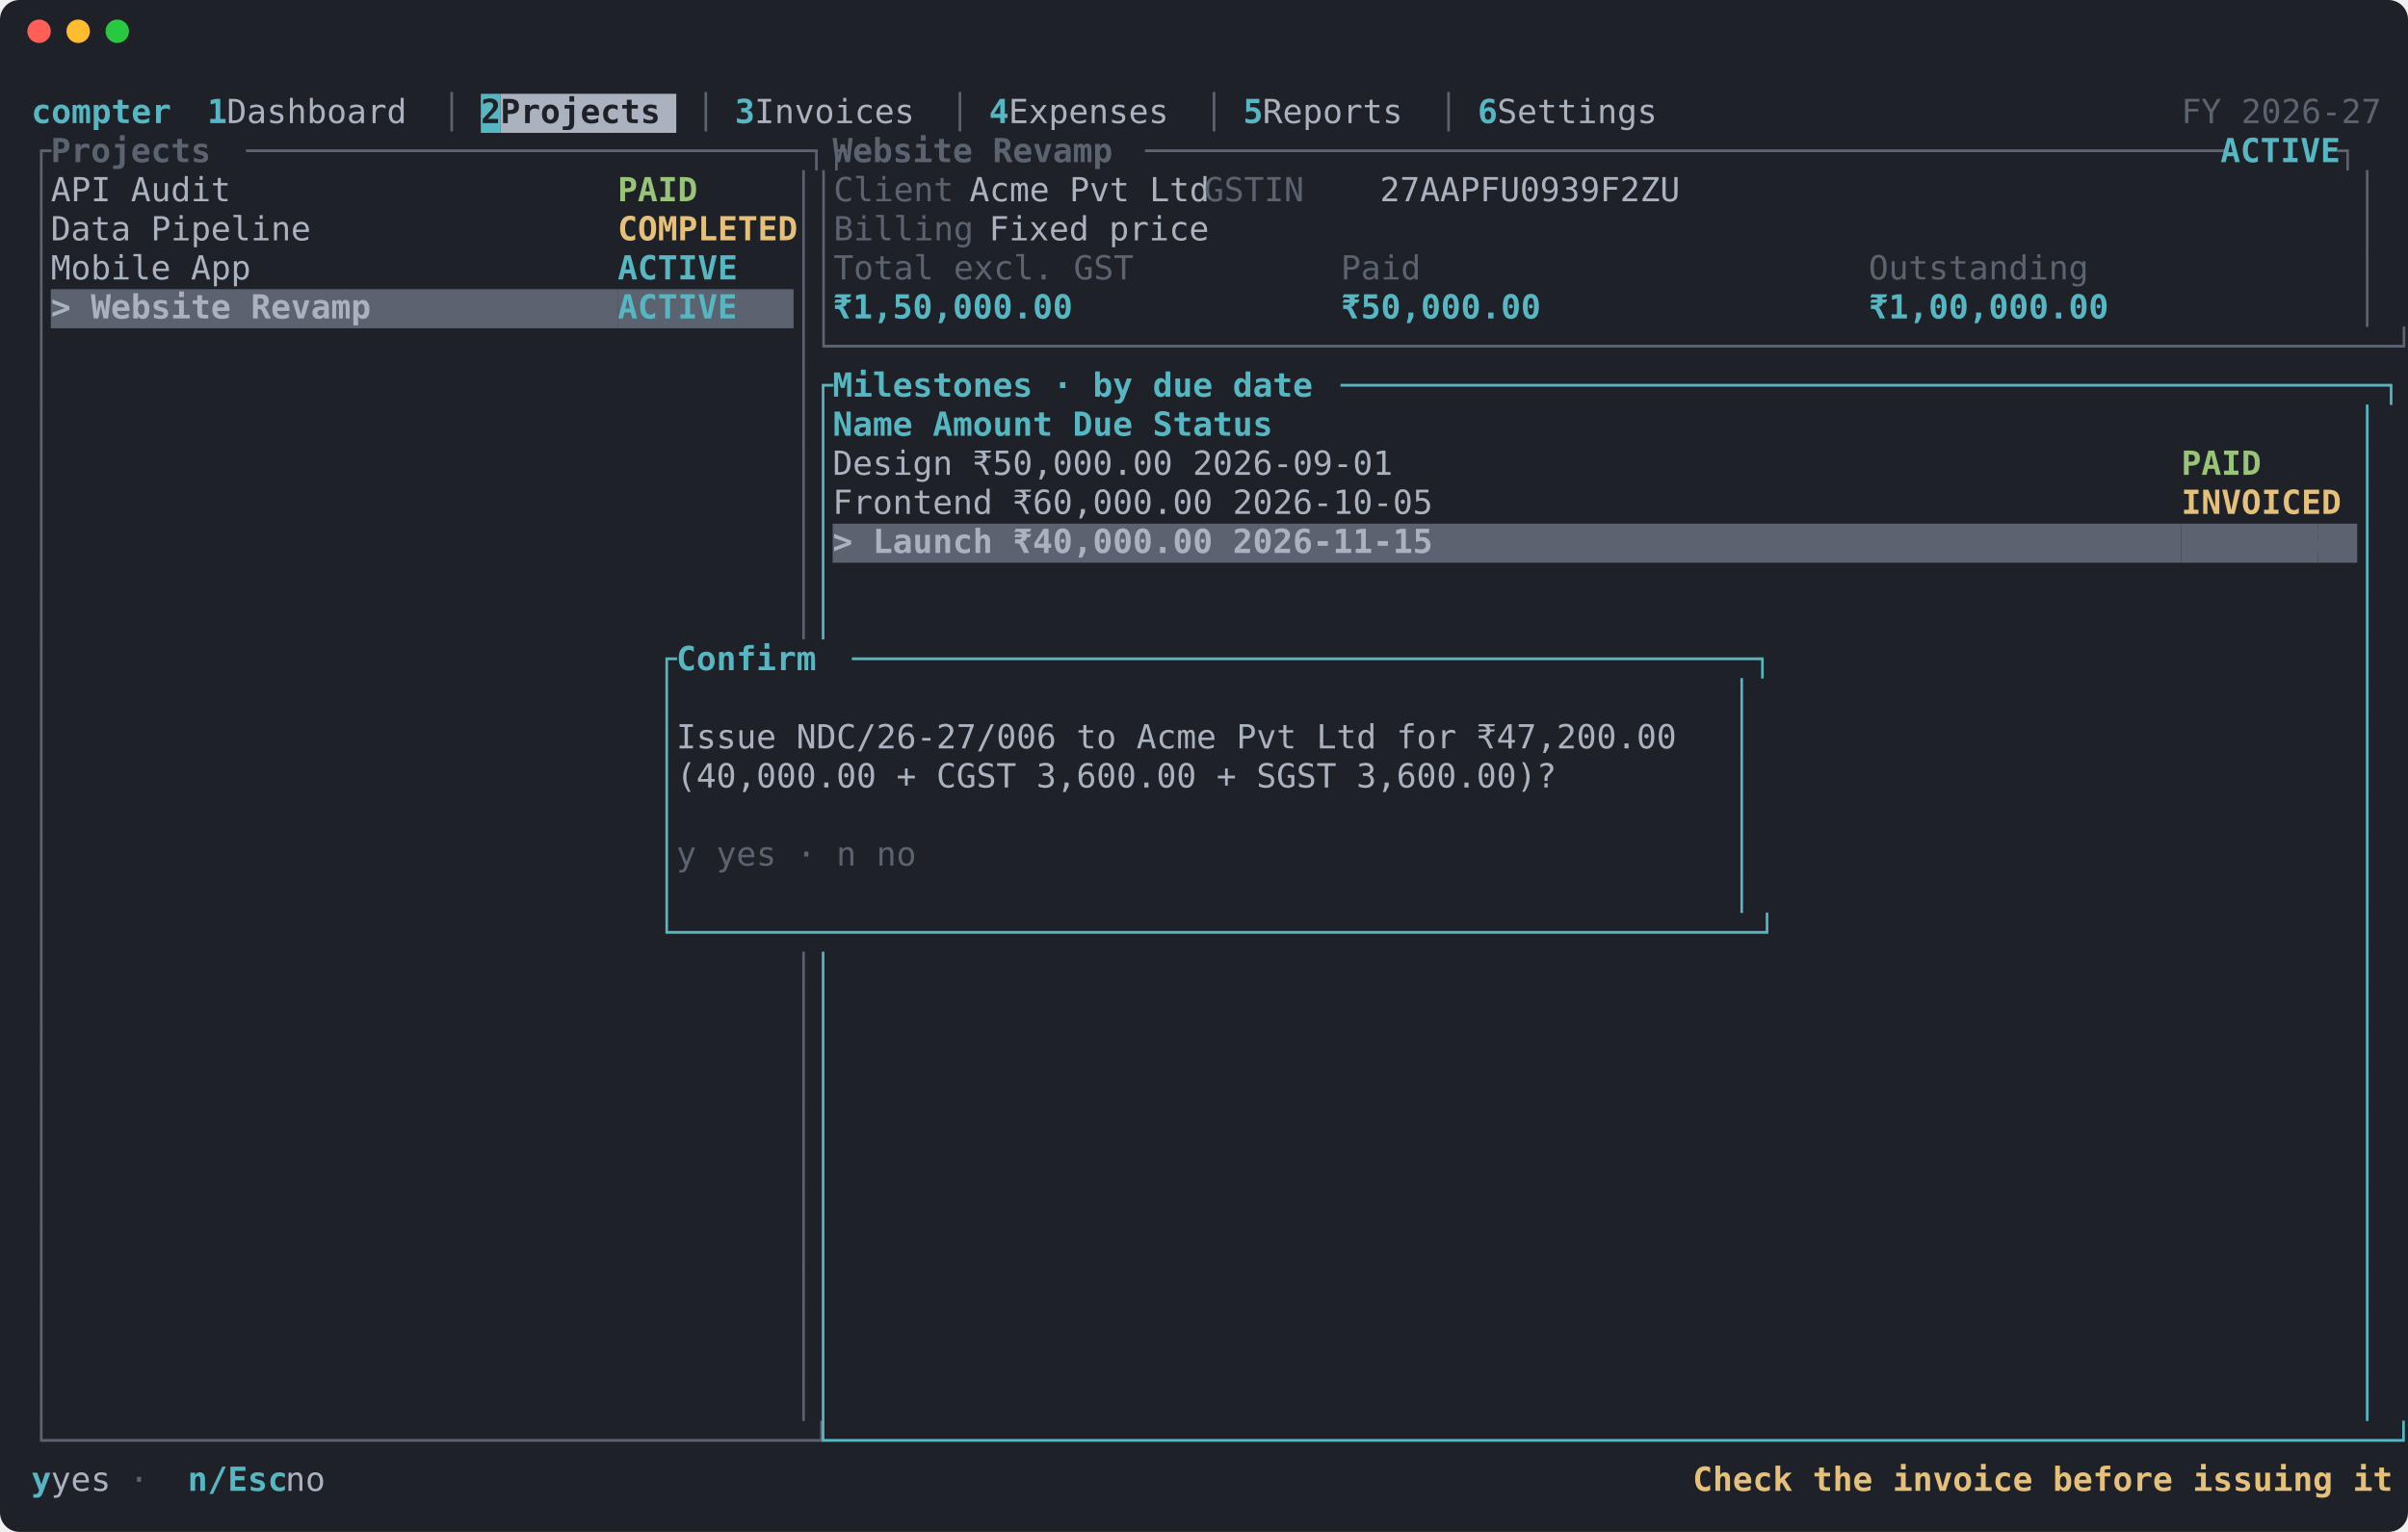
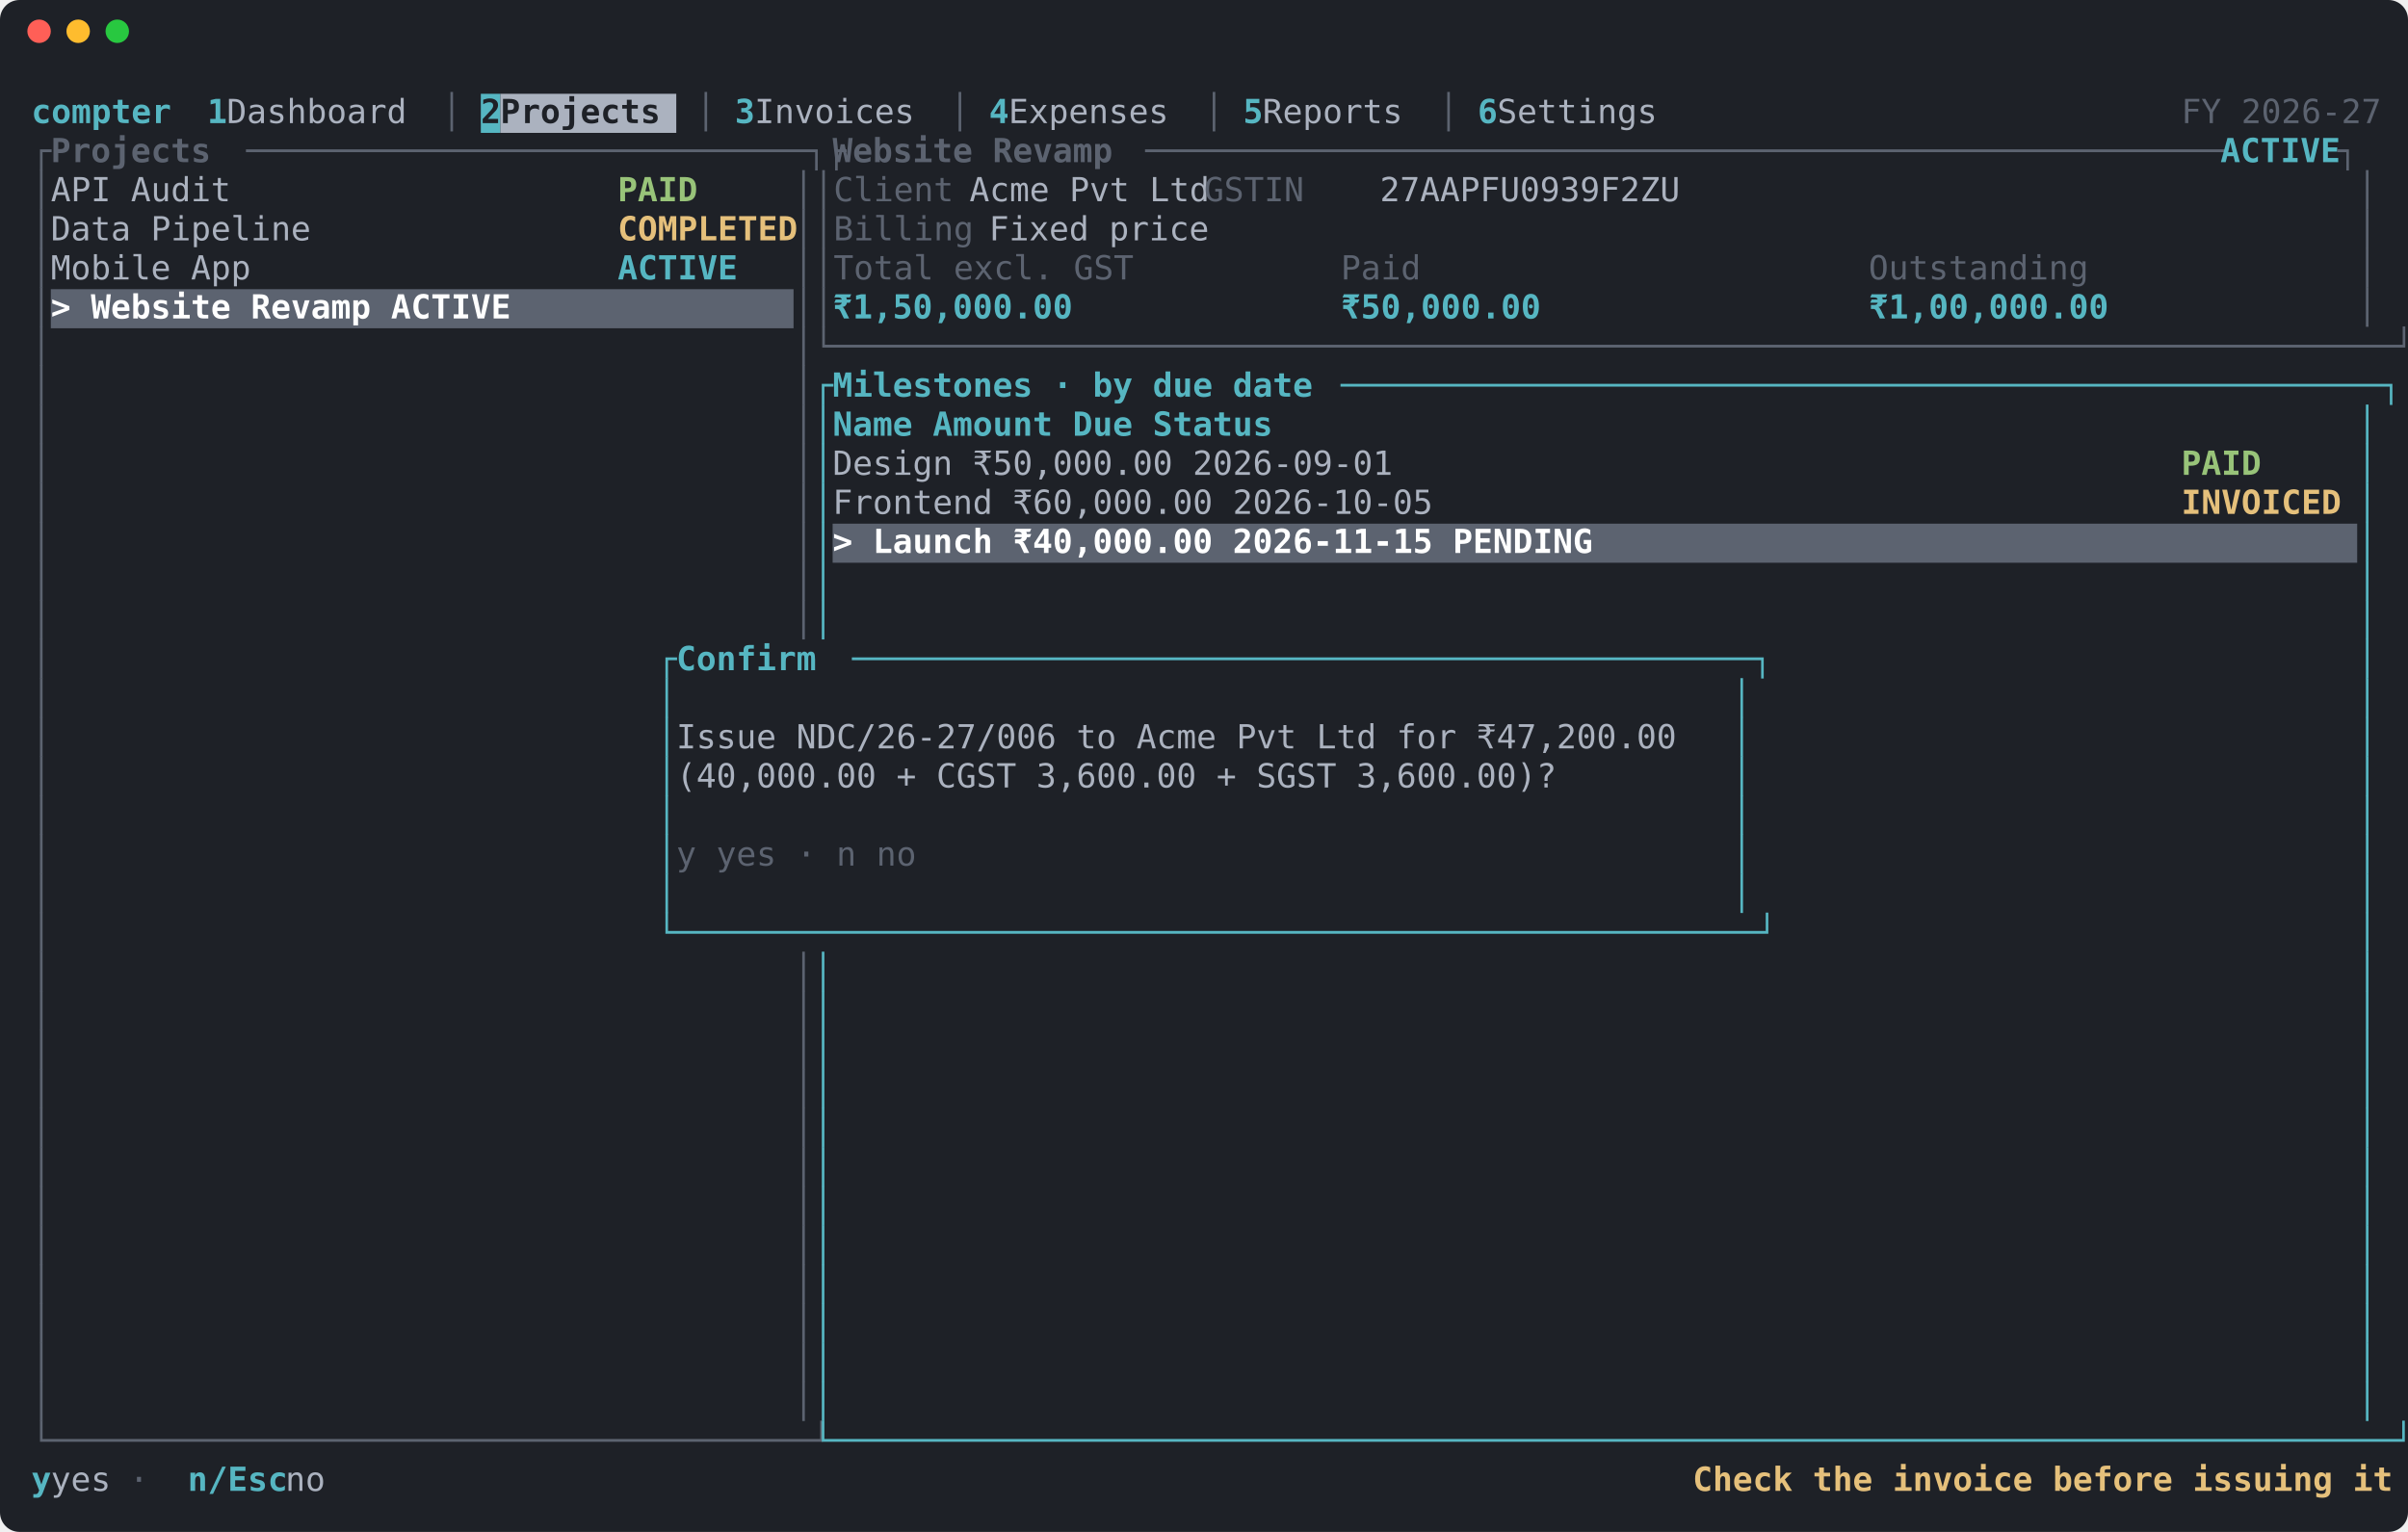
<svg xmlns="http://www.w3.org/2000/svg" width="1232" height="784" viewBox="0 0 1232 784">
  <style>text{font-family:"SF Mono",Menlo,Consolas,"DejaVu Sans Mono","Liberation Mono",monospace;font-size:17px;white-space:pre}</style>
  <rect width="1232" height="784" rx="10" fill="#1e2127" />
  <circle cx="20" cy="16" r="6" fill="#ff5f57" />
  <circle cx="40" cy="16" r="6" fill="#febc2e" />
  <circle cx="60" cy="16" r="6" fill="#28c840" />
  <text x="16" y="63" textLength="70" lengthAdjust="spacingAndGlyphs" fill="#56b6c2" font-weight="bold">compter</text>
  <text x="106" y="63" textLength="10" lengthAdjust="spacingAndGlyphs" fill="#56b6c2" font-weight="bold">1</text>
  <text x="116" y="63" textLength="110" lengthAdjust="spacingAndGlyphs" fill="#abb2bf"> Dashboard </text>
  <text x="226" y="63" textLength="10" lengthAdjust="spacingAndGlyphs" fill="#5c6370">│</text>
  <rect x="246" y="48" width="10" height="20" fill="#56b6c2" />
  <text x="246" y="63" textLength="10" lengthAdjust="spacingAndGlyphs" fill="#1e2127" font-weight="bold">2</text>
  <rect x="256" y="48" width="90" height="20" fill="#abb2bf" />
  <text x="256" y="63" textLength="90" lengthAdjust="spacingAndGlyphs" fill="#1e2127" font-weight="bold"> Projects</text>
  <text x="356" y="63" textLength="10" lengthAdjust="spacingAndGlyphs" fill="#5c6370">│</text>
  <text x="376" y="63" textLength="10" lengthAdjust="spacingAndGlyphs" fill="#56b6c2" font-weight="bold">3</text>
  <text x="386" y="63" textLength="100" lengthAdjust="spacingAndGlyphs" fill="#abb2bf"> Invoices </text>
  <text x="486" y="63" textLength="10" lengthAdjust="spacingAndGlyphs" fill="#5c6370">│</text>
  <text x="506" y="63" textLength="10" lengthAdjust="spacingAndGlyphs" fill="#56b6c2" font-weight="bold">4</text>
  <text x="516" y="63" textLength="100" lengthAdjust="spacingAndGlyphs" fill="#abb2bf"> Expenses </text>
  <text x="616" y="63" textLength="10" lengthAdjust="spacingAndGlyphs" fill="#5c6370">│</text>
  <text x="636" y="63" textLength="10" lengthAdjust="spacingAndGlyphs" fill="#56b6c2" font-weight="bold">5</text>
  <text x="646" y="63" textLength="90" lengthAdjust="spacingAndGlyphs" fill="#abb2bf"> Reports </text>
  <text x="736" y="63" textLength="10" lengthAdjust="spacingAndGlyphs" fill="#5c6370">│</text>
  <text x="756" y="63" textLength="10" lengthAdjust="spacingAndGlyphs" fill="#56b6c2" font-weight="bold">6</text>
  <text x="766" y="63" textLength="350" lengthAdjust="spacingAndGlyphs" fill="#abb2bf"> Settings                          </text>
  <text x="1116" y="63" textLength="100" lengthAdjust="spacingAndGlyphs" fill="#5c6370">FY 2026-27</text>
  <text x="16" y="83" textLength="10" lengthAdjust="spacingAndGlyphs" fill="#5c6370">┌</text>
  <text x="26" y="83" textLength="100" lengthAdjust="spacingAndGlyphs" fill="#5c6370" font-weight="bold"> Projects </text>
  <text x="126" y="83" textLength="300" lengthAdjust="spacingAndGlyphs" fill="#5c6370">────────────────────────────┐┌</text>
  <text x="426" y="83" textLength="160" lengthAdjust="spacingAndGlyphs" fill="#5c6370" font-weight="bold"> Website Revamp </text>
  <text x="586" y="83" textLength="550" lengthAdjust="spacingAndGlyphs" fill="#5c6370">────────────────────────────────────────────────────── </text>
  <text x="1136" y="83" textLength="60" lengthAdjust="spacingAndGlyphs" fill="#56b6c2" font-weight="bold">ACTIVE</text>
  <text x="1196" y="83" textLength="20" lengthAdjust="spacingAndGlyphs" fill="#5c6370"> ┐</text>
  <text x="16" y="103" textLength="10" lengthAdjust="spacingAndGlyphs" fill="#5c6370">│</text>
  <text x="26" y="103" textLength="290" lengthAdjust="spacingAndGlyphs" fill="#abb2bf">  API Audit                  </text>
  <text x="316" y="103" textLength="40" lengthAdjust="spacingAndGlyphs" fill="#98c379" font-weight="bold">PAID</text>
  <text x="406" y="103" textLength="90" lengthAdjust="spacingAndGlyphs" fill="#5c6370">││Client </text>
  <text x="496" y="103" textLength="120" lengthAdjust="spacingAndGlyphs" fill="#abb2bf">Acme Pvt Ltd</text>
  <text x="616" y="103" textLength="90" lengthAdjust="spacingAndGlyphs" fill="#5c6370">   GSTIN </text>
  <text x="706" y="103" textLength="500" lengthAdjust="spacingAndGlyphs" fill="#abb2bf">27AAPFU0939F2ZU                                   </text>
  <text x="1206" y="103" textLength="10" lengthAdjust="spacingAndGlyphs" fill="#5c6370">│</text>
  <text x="16" y="123" textLength="10" lengthAdjust="spacingAndGlyphs" fill="#5c6370">│</text>
  <text x="26" y="123" textLength="290" lengthAdjust="spacingAndGlyphs" fill="#abb2bf">  Data Pipeline              </text>
  <text x="316" y="123" textLength="90" lengthAdjust="spacingAndGlyphs" fill="#e5c07b" font-weight="bold">COMPLETED</text>
  <text x="406" y="123" textLength="100" lengthAdjust="spacingAndGlyphs" fill="#5c6370">││Billing </text>
  <text x="506" y="123" textLength="700" lengthAdjust="spacingAndGlyphs" fill="#abb2bf">Fixed price                                                           </text>
  <text x="1206" y="123" textLength="10" lengthAdjust="spacingAndGlyphs" fill="#5c6370">│</text>
  <text x="16" y="143" textLength="10" lengthAdjust="spacingAndGlyphs" fill="#5c6370">│</text>
  <text x="26" y="143" textLength="290" lengthAdjust="spacingAndGlyphs" fill="#abb2bf">  Mobile App                 </text>
  <text x="316" y="143" textLength="60" lengthAdjust="spacingAndGlyphs" fill="#56b6c2" font-weight="bold">ACTIVE</text>
  <text x="406" y="143" textLength="170" lengthAdjust="spacingAndGlyphs" fill="#5c6370">││Total excl. GST</text>
  <text x="686" y="143" textLength="40" lengthAdjust="spacingAndGlyphs" fill="#5c6370">Paid</text>
  <text x="956" y="143" textLength="110" lengthAdjust="spacingAndGlyphs" fill="#5c6370">Outstanding</text>
  <text x="1206" y="143" textLength="10" lengthAdjust="spacingAndGlyphs" fill="#5c6370">│</text>
  <text x="16" y="163" textLength="10" lengthAdjust="spacingAndGlyphs" fill="#5c6370">│</text>
-   <rect x="26" y="148" width="290" height="20" fill="#5c6370" />
-   <text x="26" y="163" textLength="290" lengthAdjust="spacingAndGlyphs" fill="#abb2bf" font-weight="bold">&gt; Website Revamp             </text>
-   <rect x="316" y="148" width="60" height="20" fill="#5c6370" />
-   <text x="316" y="163" textLength="60" lengthAdjust="spacingAndGlyphs" fill="#56b6c2" font-weight="bold">ACTIVE</text>
-   <rect x="376" y="148" width="30" height="20" fill="#5c6370" />
+   <rect x="26" y="148" width="380" height="20" fill="#5c6370" />
+   <text x="26" y="163" textLength="380" lengthAdjust="spacingAndGlyphs" fill="#ffffff" font-weight="bold">&gt; Website Revamp             ACTIVE   </text>
  <text x="406" y="163" textLength="20" lengthAdjust="spacingAndGlyphs" fill="#5c6370">││</text>
  <text x="426" y="163" textLength="120" lengthAdjust="spacingAndGlyphs" fill="#56b6c2" font-weight="bold">₹1,50,000.00</text>
  <text x="686" y="163" textLength="100" lengthAdjust="spacingAndGlyphs" fill="#56b6c2" font-weight="bold">₹50,000.00</text>
  <text x="956" y="163" textLength="120" lengthAdjust="spacingAndGlyphs" fill="#56b6c2" font-weight="bold">₹1,00,000.00</text>
  <text x="1206" y="163" textLength="10" lengthAdjust="spacingAndGlyphs" fill="#5c6370">│</text>
  <text x="16" y="183" textLength="10" lengthAdjust="spacingAndGlyphs" fill="#5c6370">│</text>
  <text x="406" y="183" textLength="810" lengthAdjust="spacingAndGlyphs" fill="#5c6370">│└──────────────────────────────────────────────────────────────────────────────┘</text>
  <text x="16" y="203" textLength="10" lengthAdjust="spacingAndGlyphs" fill="#5c6370">│</text>
  <text x="406" y="203" textLength="10" lengthAdjust="spacingAndGlyphs" fill="#5c6370">│</text>
  <text x="416" y="203" textLength="10" lengthAdjust="spacingAndGlyphs" fill="#56b6c2">┌</text>
  <text x="426" y="203" textLength="260" lengthAdjust="spacingAndGlyphs" fill="#56b6c2" font-weight="bold"> Milestones · by due date </text>
  <text x="686" y="203" textLength="530" lengthAdjust="spacingAndGlyphs" fill="#56b6c2">────────────────────────────────────────────────────┐</text>
  <text x="16" y="223" textLength="10" lengthAdjust="spacingAndGlyphs" fill="#5c6370">│</text>
  <text x="406" y="223" textLength="10" lengthAdjust="spacingAndGlyphs" fill="#5c6370">│</text>
  <text x="416" y="223" textLength="10" lengthAdjust="spacingAndGlyphs" fill="#56b6c2">│</text>
  <text x="426" y="223" textLength="780" lengthAdjust="spacingAndGlyphs" fill="#56b6c2" font-weight="bold">  Name                                             Amount Due        Status   </text>
  <text x="1206" y="223" textLength="10" lengthAdjust="spacingAndGlyphs" fill="#56b6c2">│</text>
  <text x="16" y="243" textLength="10" lengthAdjust="spacingAndGlyphs" fill="#5c6370">│</text>
  <text x="406" y="243" textLength="10" lengthAdjust="spacingAndGlyphs" fill="#5c6370">│</text>
  <text x="416" y="243" textLength="10" lengthAdjust="spacingAndGlyphs" fill="#56b6c2">│</text>
  <text x="426" y="243" textLength="690" lengthAdjust="spacingAndGlyphs" fill="#abb2bf">  Design                                       ₹50,000.00 2026-09-01 </text>
  <text x="1116" y="243" textLength="40" lengthAdjust="spacingAndGlyphs" fill="#98c379" font-weight="bold">PAID</text>
  <text x="1206" y="243" textLength="10" lengthAdjust="spacingAndGlyphs" fill="#56b6c2">│</text>
  <text x="16" y="263" textLength="10" lengthAdjust="spacingAndGlyphs" fill="#5c6370">│</text>
  <text x="406" y="263" textLength="10" lengthAdjust="spacingAndGlyphs" fill="#5c6370">│</text>
  <text x="416" y="263" textLength="10" lengthAdjust="spacingAndGlyphs" fill="#56b6c2">│</text>
  <text x="426" y="263" textLength="690" lengthAdjust="spacingAndGlyphs" fill="#abb2bf">  Frontend                                     ₹60,000.00 2026-10-05 </text>
  <text x="1116" y="263" textLength="80" lengthAdjust="spacingAndGlyphs" fill="#e5c07b" font-weight="bold">INVOICED</text>
  <text x="1206" y="263" textLength="10" lengthAdjust="spacingAndGlyphs" fill="#56b6c2">│</text>
  <text x="16" y="283" textLength="10" lengthAdjust="spacingAndGlyphs" fill="#5c6370">│</text>
  <text x="406" y="283" textLength="10" lengthAdjust="spacingAndGlyphs" fill="#5c6370">│</text>
  <text x="416" y="283" textLength="10" lengthAdjust="spacingAndGlyphs" fill="#56b6c2">│</text>
-   <rect x="426" y="268" width="690" height="20" fill="#5c6370" />
-   <text x="426" y="283" textLength="690" lengthAdjust="spacingAndGlyphs" fill="#abb2bf" font-weight="bold">&gt; Launch                                       ₹40,000.00 2026-11-15 </text>
-   <rect x="1116" y="268" width="70" height="20" fill="#5c6370" />
-   <text x="1116" y="283" textLength="70" lengthAdjust="spacingAndGlyphs" fill="#5c6370" font-weight="bold">PENDING</text>
-   <rect x="1186" y="268" width="20" height="20" fill="#5c6370" />
+   <rect x="426" y="268" width="780" height="20" fill="#5c6370" />
+   <text x="426" y="283" textLength="780" lengthAdjust="spacingAndGlyphs" fill="#ffffff" font-weight="bold">&gt; Launch                                       ₹40,000.00 2026-11-15 PENDING  </text>
  <text x="1206" y="283" textLength="10" lengthAdjust="spacingAndGlyphs" fill="#56b6c2">│</text>
  <text x="16" y="303" textLength="10" lengthAdjust="spacingAndGlyphs" fill="#5c6370">│</text>
  <text x="406" y="303" textLength="10" lengthAdjust="spacingAndGlyphs" fill="#5c6370">│</text>
  <text x="416" y="303" textLength="10" lengthAdjust="spacingAndGlyphs" fill="#56b6c2">│</text>
  <text x="1206" y="303" textLength="10" lengthAdjust="spacingAndGlyphs" fill="#56b6c2">│</text>
  <text x="16" y="323" textLength="10" lengthAdjust="spacingAndGlyphs" fill="#5c6370">│</text>
  <text x="406" y="323" textLength="10" lengthAdjust="spacingAndGlyphs" fill="#5c6370">│</text>
  <text x="416" y="323" textLength="10" lengthAdjust="spacingAndGlyphs" fill="#56b6c2">│</text>
  <text x="1206" y="323" textLength="10" lengthAdjust="spacingAndGlyphs" fill="#56b6c2">│</text>
  <text x="16" y="343" textLength="10" lengthAdjust="spacingAndGlyphs" fill="#5c6370">│</text>
  <text x="336" y="343" textLength="10" lengthAdjust="spacingAndGlyphs" fill="#56b6c2">┌</text>
  <text x="346" y="343" textLength="90" lengthAdjust="spacingAndGlyphs" fill="#56b6c2" font-weight="bold"> Confirm </text>
  <text x="436" y="343" textLength="460" lengthAdjust="spacingAndGlyphs" fill="#56b6c2">─────────────────────────────────────────────┐</text>
  <text x="1206" y="343" textLength="10" lengthAdjust="spacingAndGlyphs" fill="#56b6c2">│</text>
  <text x="16" y="363" textLength="10" lengthAdjust="spacingAndGlyphs" fill="#5c6370">│</text>
  <text x="336" y="363" textLength="10" lengthAdjust="spacingAndGlyphs" fill="#56b6c2">│</text>
  <text x="886" y="363" textLength="10" lengthAdjust="spacingAndGlyphs" fill="#56b6c2">│</text>
  <text x="1206" y="363" textLength="10" lengthAdjust="spacingAndGlyphs" fill="#56b6c2">│</text>
  <text x="16" y="383" textLength="10" lengthAdjust="spacingAndGlyphs" fill="#5c6370">│</text>
  <text x="336" y="383" textLength="10" lengthAdjust="spacingAndGlyphs" fill="#56b6c2">│</text>
  <text x="346" y="383" textLength="540" lengthAdjust="spacingAndGlyphs" fill="#abb2bf"> Issue NDC/26-27/006 to Acme Pvt Ltd for ₹47,200.00   </text>
  <text x="886" y="383" textLength="10" lengthAdjust="spacingAndGlyphs" fill="#56b6c2">│</text>
  <text x="1206" y="383" textLength="10" lengthAdjust="spacingAndGlyphs" fill="#56b6c2">│</text>
  <text x="16" y="403" textLength="10" lengthAdjust="spacingAndGlyphs" fill="#5c6370">│</text>
  <text x="336" y="403" textLength="10" lengthAdjust="spacingAndGlyphs" fill="#56b6c2">│</text>
  <text x="346" y="403" textLength="540" lengthAdjust="spacingAndGlyphs" fill="#abb2bf">(40,000.00 + CGST 3,600.00 + SGST 3,600.00)?          </text>
  <text x="886" y="403" textLength="10" lengthAdjust="spacingAndGlyphs" fill="#56b6c2">│</text>
  <text x="1206" y="403" textLength="10" lengthAdjust="spacingAndGlyphs" fill="#56b6c2">│</text>
  <text x="16" y="423" textLength="10" lengthAdjust="spacingAndGlyphs" fill="#5c6370">│</text>
  <text x="336" y="423" textLength="10" lengthAdjust="spacingAndGlyphs" fill="#56b6c2">│</text>
  <text x="886" y="423" textLength="10" lengthAdjust="spacingAndGlyphs" fill="#56b6c2">│</text>
  <text x="1206" y="423" textLength="10" lengthAdjust="spacingAndGlyphs" fill="#56b6c2">│</text>
  <text x="16" y="443" textLength="10" lengthAdjust="spacingAndGlyphs" fill="#5c6370">│</text>
  <text x="336" y="443" textLength="10" lengthAdjust="spacingAndGlyphs" fill="#56b6c2">│</text>
  <text x="346" y="443" textLength="130" lengthAdjust="spacingAndGlyphs" fill="#5c6370"> y yes · n no</text>
  <text x="886" y="443" textLength="10" lengthAdjust="spacingAndGlyphs" fill="#56b6c2">│</text>
  <text x="1206" y="443" textLength="10" lengthAdjust="spacingAndGlyphs" fill="#56b6c2">│</text>
  <text x="16" y="463" textLength="10" lengthAdjust="spacingAndGlyphs" fill="#5c6370">│</text>
  <text x="336" y="463" textLength="10" lengthAdjust="spacingAndGlyphs" fill="#56b6c2">│</text>
  <text x="886" y="463" textLength="10" lengthAdjust="spacingAndGlyphs" fill="#56b6c2">│</text>
  <text x="1206" y="463" textLength="10" lengthAdjust="spacingAndGlyphs" fill="#56b6c2">│</text>
  <text x="16" y="483" textLength="10" lengthAdjust="spacingAndGlyphs" fill="#5c6370">│</text>
  <text x="336" y="483" textLength="560" lengthAdjust="spacingAndGlyphs" fill="#56b6c2">└──────────────────────────────────────────────────────┘</text>
  <text x="1206" y="483" textLength="10" lengthAdjust="spacingAndGlyphs" fill="#56b6c2">│</text>
  <text x="16" y="503" textLength="10" lengthAdjust="spacingAndGlyphs" fill="#5c6370">│</text>
  <text x="406" y="503" textLength="10" lengthAdjust="spacingAndGlyphs" fill="#5c6370">│</text>
  <text x="416" y="503" textLength="10" lengthAdjust="spacingAndGlyphs" fill="#56b6c2">│</text>
  <text x="1206" y="503" textLength="10" lengthAdjust="spacingAndGlyphs" fill="#56b6c2">│</text>
  <text x="16" y="523" textLength="10" lengthAdjust="spacingAndGlyphs" fill="#5c6370">│</text>
  <text x="406" y="523" textLength="10" lengthAdjust="spacingAndGlyphs" fill="#5c6370">│</text>
  <text x="416" y="523" textLength="10" lengthAdjust="spacingAndGlyphs" fill="#56b6c2">│</text>
  <text x="1206" y="523" textLength="10" lengthAdjust="spacingAndGlyphs" fill="#56b6c2">│</text>
  <text x="16" y="543" textLength="10" lengthAdjust="spacingAndGlyphs" fill="#5c6370">│</text>
  <text x="406" y="543" textLength="10" lengthAdjust="spacingAndGlyphs" fill="#5c6370">│</text>
  <text x="416" y="543" textLength="10" lengthAdjust="spacingAndGlyphs" fill="#56b6c2">│</text>
  <text x="1206" y="543" textLength="10" lengthAdjust="spacingAndGlyphs" fill="#56b6c2">│</text>
  <text x="16" y="563" textLength="10" lengthAdjust="spacingAndGlyphs" fill="#5c6370">│</text>
  <text x="406" y="563" textLength="10" lengthAdjust="spacingAndGlyphs" fill="#5c6370">│</text>
  <text x="416" y="563" textLength="10" lengthAdjust="spacingAndGlyphs" fill="#56b6c2">│</text>
  <text x="1206" y="563" textLength="10" lengthAdjust="spacingAndGlyphs" fill="#56b6c2">│</text>
  <text x="16" y="583" textLength="10" lengthAdjust="spacingAndGlyphs" fill="#5c6370">│</text>
  <text x="406" y="583" textLength="10" lengthAdjust="spacingAndGlyphs" fill="#5c6370">│</text>
  <text x="416" y="583" textLength="10" lengthAdjust="spacingAndGlyphs" fill="#56b6c2">│</text>
  <text x="1206" y="583" textLength="10" lengthAdjust="spacingAndGlyphs" fill="#56b6c2">│</text>
  <text x="16" y="603" textLength="10" lengthAdjust="spacingAndGlyphs" fill="#5c6370">│</text>
  <text x="406" y="603" textLength="10" lengthAdjust="spacingAndGlyphs" fill="#5c6370">│</text>
  <text x="416" y="603" textLength="10" lengthAdjust="spacingAndGlyphs" fill="#56b6c2">│</text>
  <text x="1206" y="603" textLength="10" lengthAdjust="spacingAndGlyphs" fill="#56b6c2">│</text>
  <text x="16" y="623" textLength="10" lengthAdjust="spacingAndGlyphs" fill="#5c6370">│</text>
  <text x="406" y="623" textLength="10" lengthAdjust="spacingAndGlyphs" fill="#5c6370">│</text>
  <text x="416" y="623" textLength="10" lengthAdjust="spacingAndGlyphs" fill="#56b6c2">│</text>
  <text x="1206" y="623" textLength="10" lengthAdjust="spacingAndGlyphs" fill="#56b6c2">│</text>
  <text x="16" y="643" textLength="10" lengthAdjust="spacingAndGlyphs" fill="#5c6370">│</text>
  <text x="406" y="643" textLength="10" lengthAdjust="spacingAndGlyphs" fill="#5c6370">│</text>
  <text x="416" y="643" textLength="10" lengthAdjust="spacingAndGlyphs" fill="#56b6c2">│</text>
  <text x="1206" y="643" textLength="10" lengthAdjust="spacingAndGlyphs" fill="#56b6c2">│</text>
  <text x="16" y="663" textLength="10" lengthAdjust="spacingAndGlyphs" fill="#5c6370">│</text>
  <text x="406" y="663" textLength="10" lengthAdjust="spacingAndGlyphs" fill="#5c6370">│</text>
  <text x="416" y="663" textLength="10" lengthAdjust="spacingAndGlyphs" fill="#56b6c2">│</text>
  <text x="1206" y="663" textLength="10" lengthAdjust="spacingAndGlyphs" fill="#56b6c2">│</text>
  <text x="16" y="683" textLength="10" lengthAdjust="spacingAndGlyphs" fill="#5c6370">│</text>
  <text x="406" y="683" textLength="10" lengthAdjust="spacingAndGlyphs" fill="#5c6370">│</text>
  <text x="416" y="683" textLength="10" lengthAdjust="spacingAndGlyphs" fill="#56b6c2">│</text>
  <text x="1206" y="683" textLength="10" lengthAdjust="spacingAndGlyphs" fill="#56b6c2">│</text>
  <text x="16" y="703" textLength="10" lengthAdjust="spacingAndGlyphs" fill="#5c6370">│</text>
  <text x="406" y="703" textLength="10" lengthAdjust="spacingAndGlyphs" fill="#5c6370">│</text>
  <text x="416" y="703" textLength="10" lengthAdjust="spacingAndGlyphs" fill="#56b6c2">│</text>
  <text x="1206" y="703" textLength="10" lengthAdjust="spacingAndGlyphs" fill="#56b6c2">│</text>
  <text x="16" y="723" textLength="10" lengthAdjust="spacingAndGlyphs" fill="#5c6370">│</text>
  <text x="406" y="723" textLength="10" lengthAdjust="spacingAndGlyphs" fill="#5c6370">│</text>
  <text x="416" y="723" textLength="10" lengthAdjust="spacingAndGlyphs" fill="#56b6c2">│</text>
  <text x="1206" y="723" textLength="10" lengthAdjust="spacingAndGlyphs" fill="#56b6c2">│</text>
  <text x="16" y="743" textLength="400" lengthAdjust="spacingAndGlyphs" fill="#5c6370">└──────────────────────────────────────┘</text>
  <text x="416" y="743" textLength="800" lengthAdjust="spacingAndGlyphs" fill="#56b6c2">└──────────────────────────────────────────────────────────────────────────────┘</text>
  <text x="16" y="763" textLength="10" lengthAdjust="spacingAndGlyphs" fill="#56b6c2" font-weight="bold">y</text>
  <text x="26" y="763" textLength="40" lengthAdjust="spacingAndGlyphs" fill="#abb2bf"> yes</text>
  <text x="66" y="763" textLength="30" lengthAdjust="spacingAndGlyphs" fill="#5c6370"> · </text>
  <text x="96" y="763" textLength="50" lengthAdjust="spacingAndGlyphs" fill="#56b6c2" font-weight="bold">n/Esc</text>
  <text x="146" y="763" textLength="720" lengthAdjust="spacingAndGlyphs" fill="#abb2bf"> no                                                                     </text>
  <text x="866" y="763" textLength="350" lengthAdjust="spacingAndGlyphs" fill="#e5c07b" font-weight="bold">Check the invoice before issuing it</text>
</svg>
